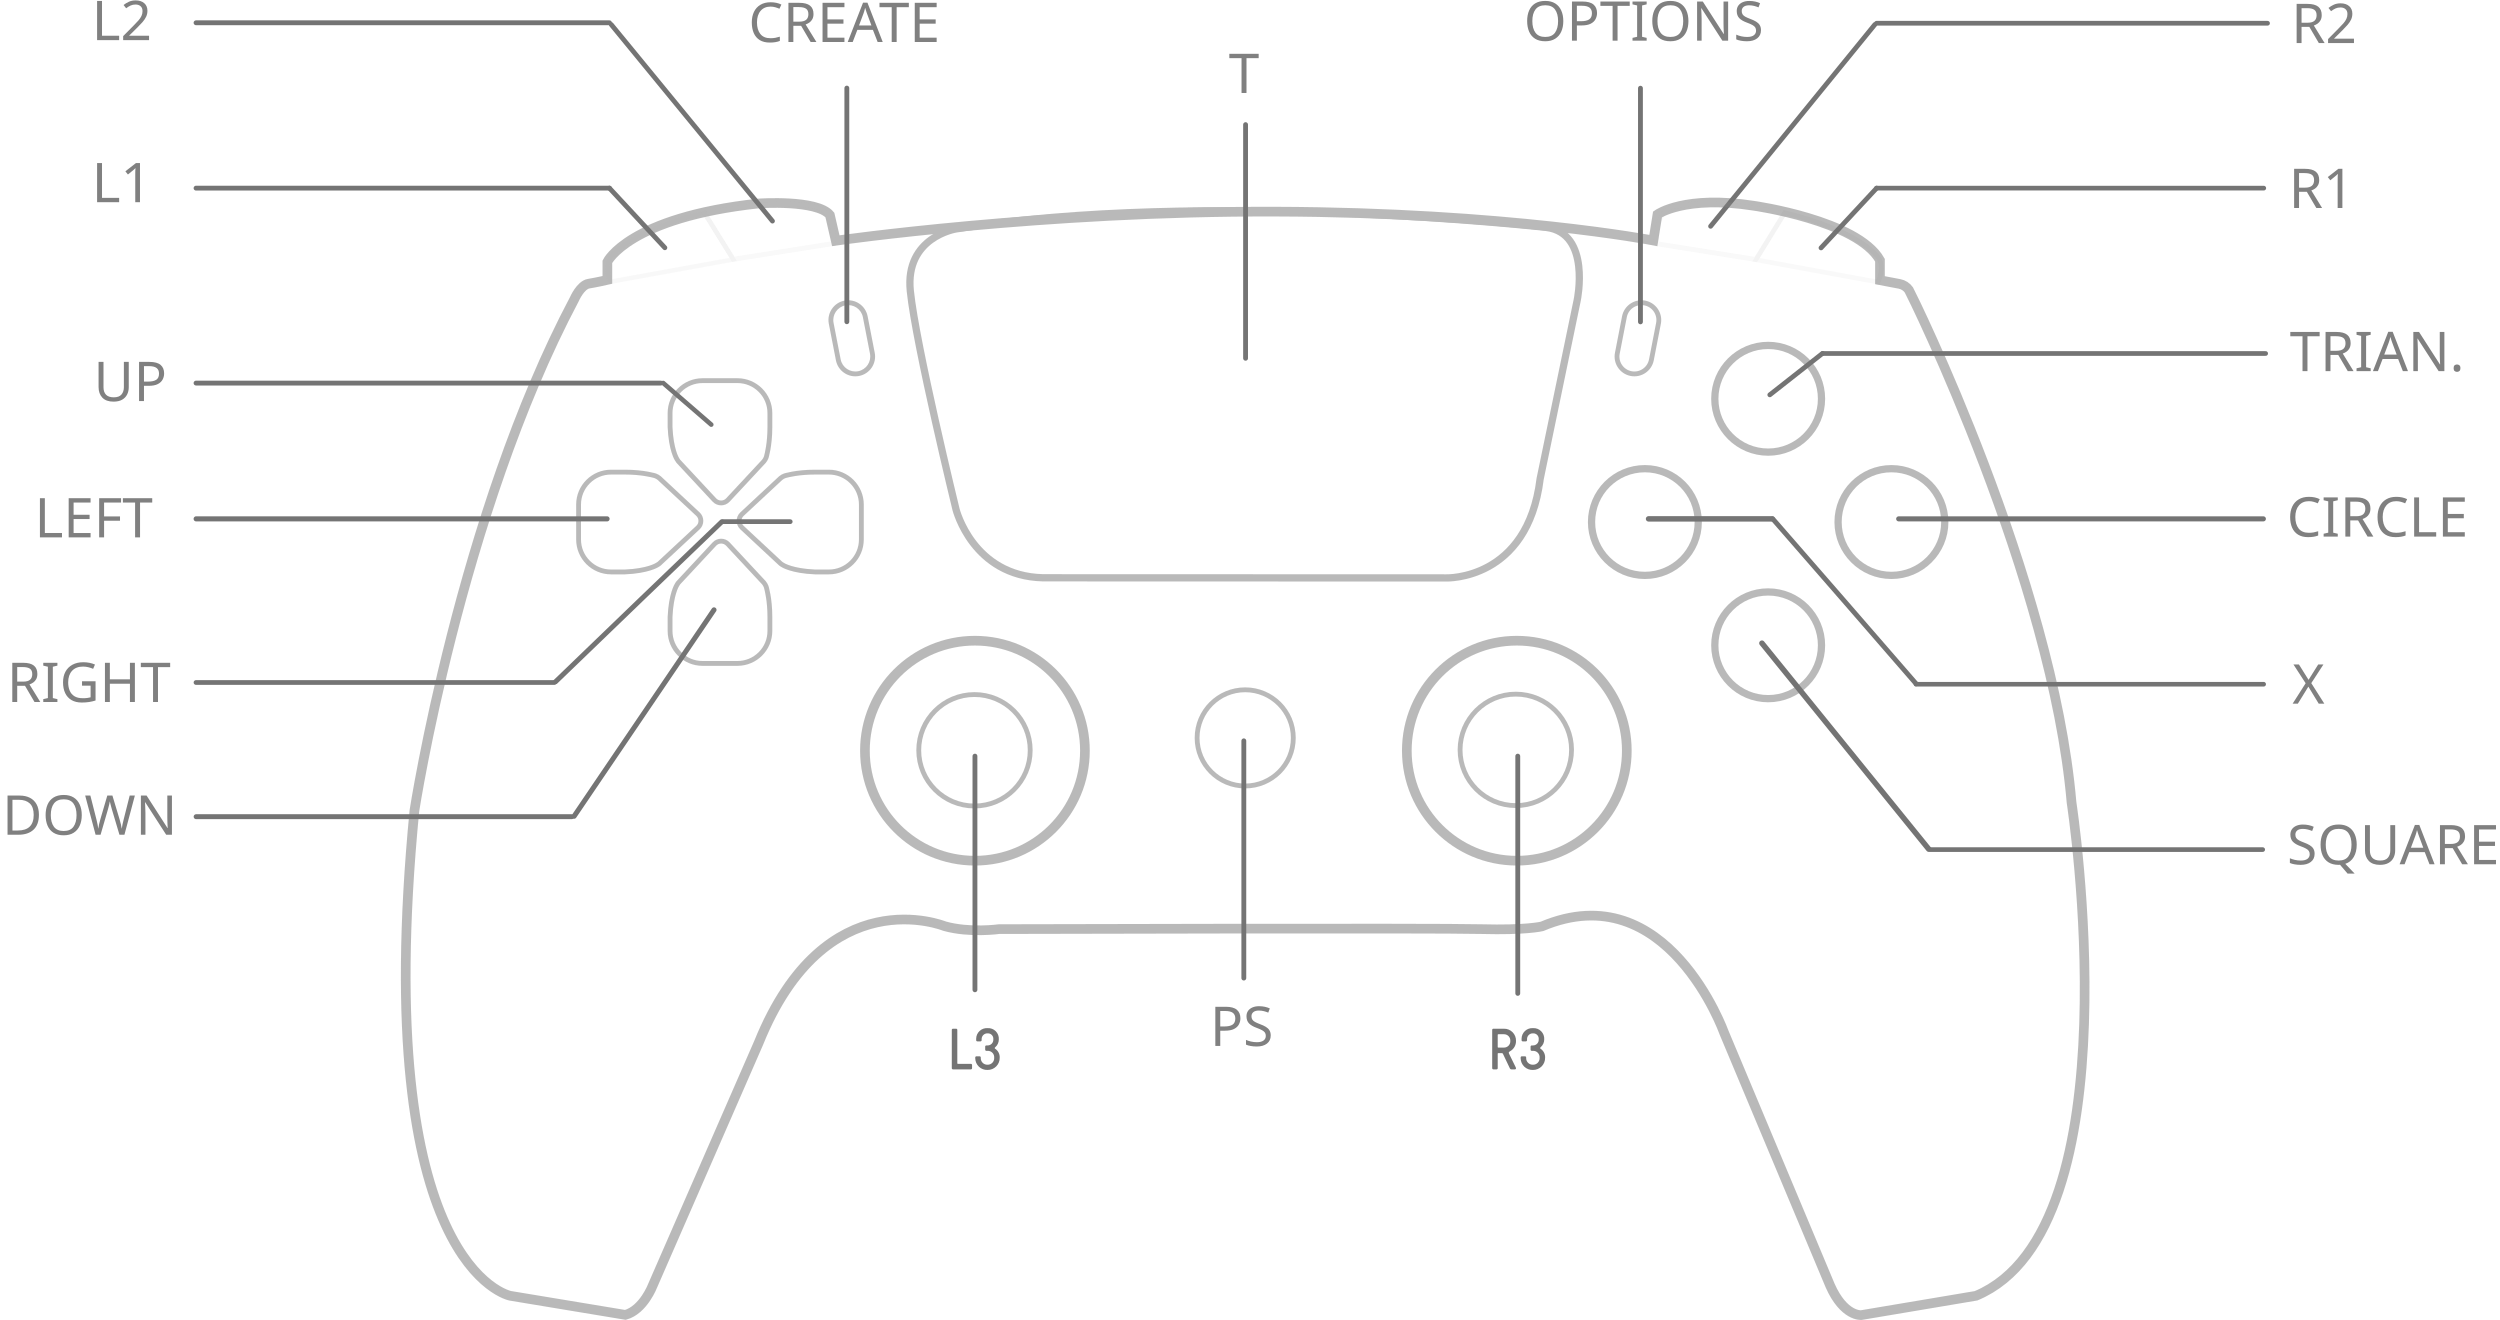
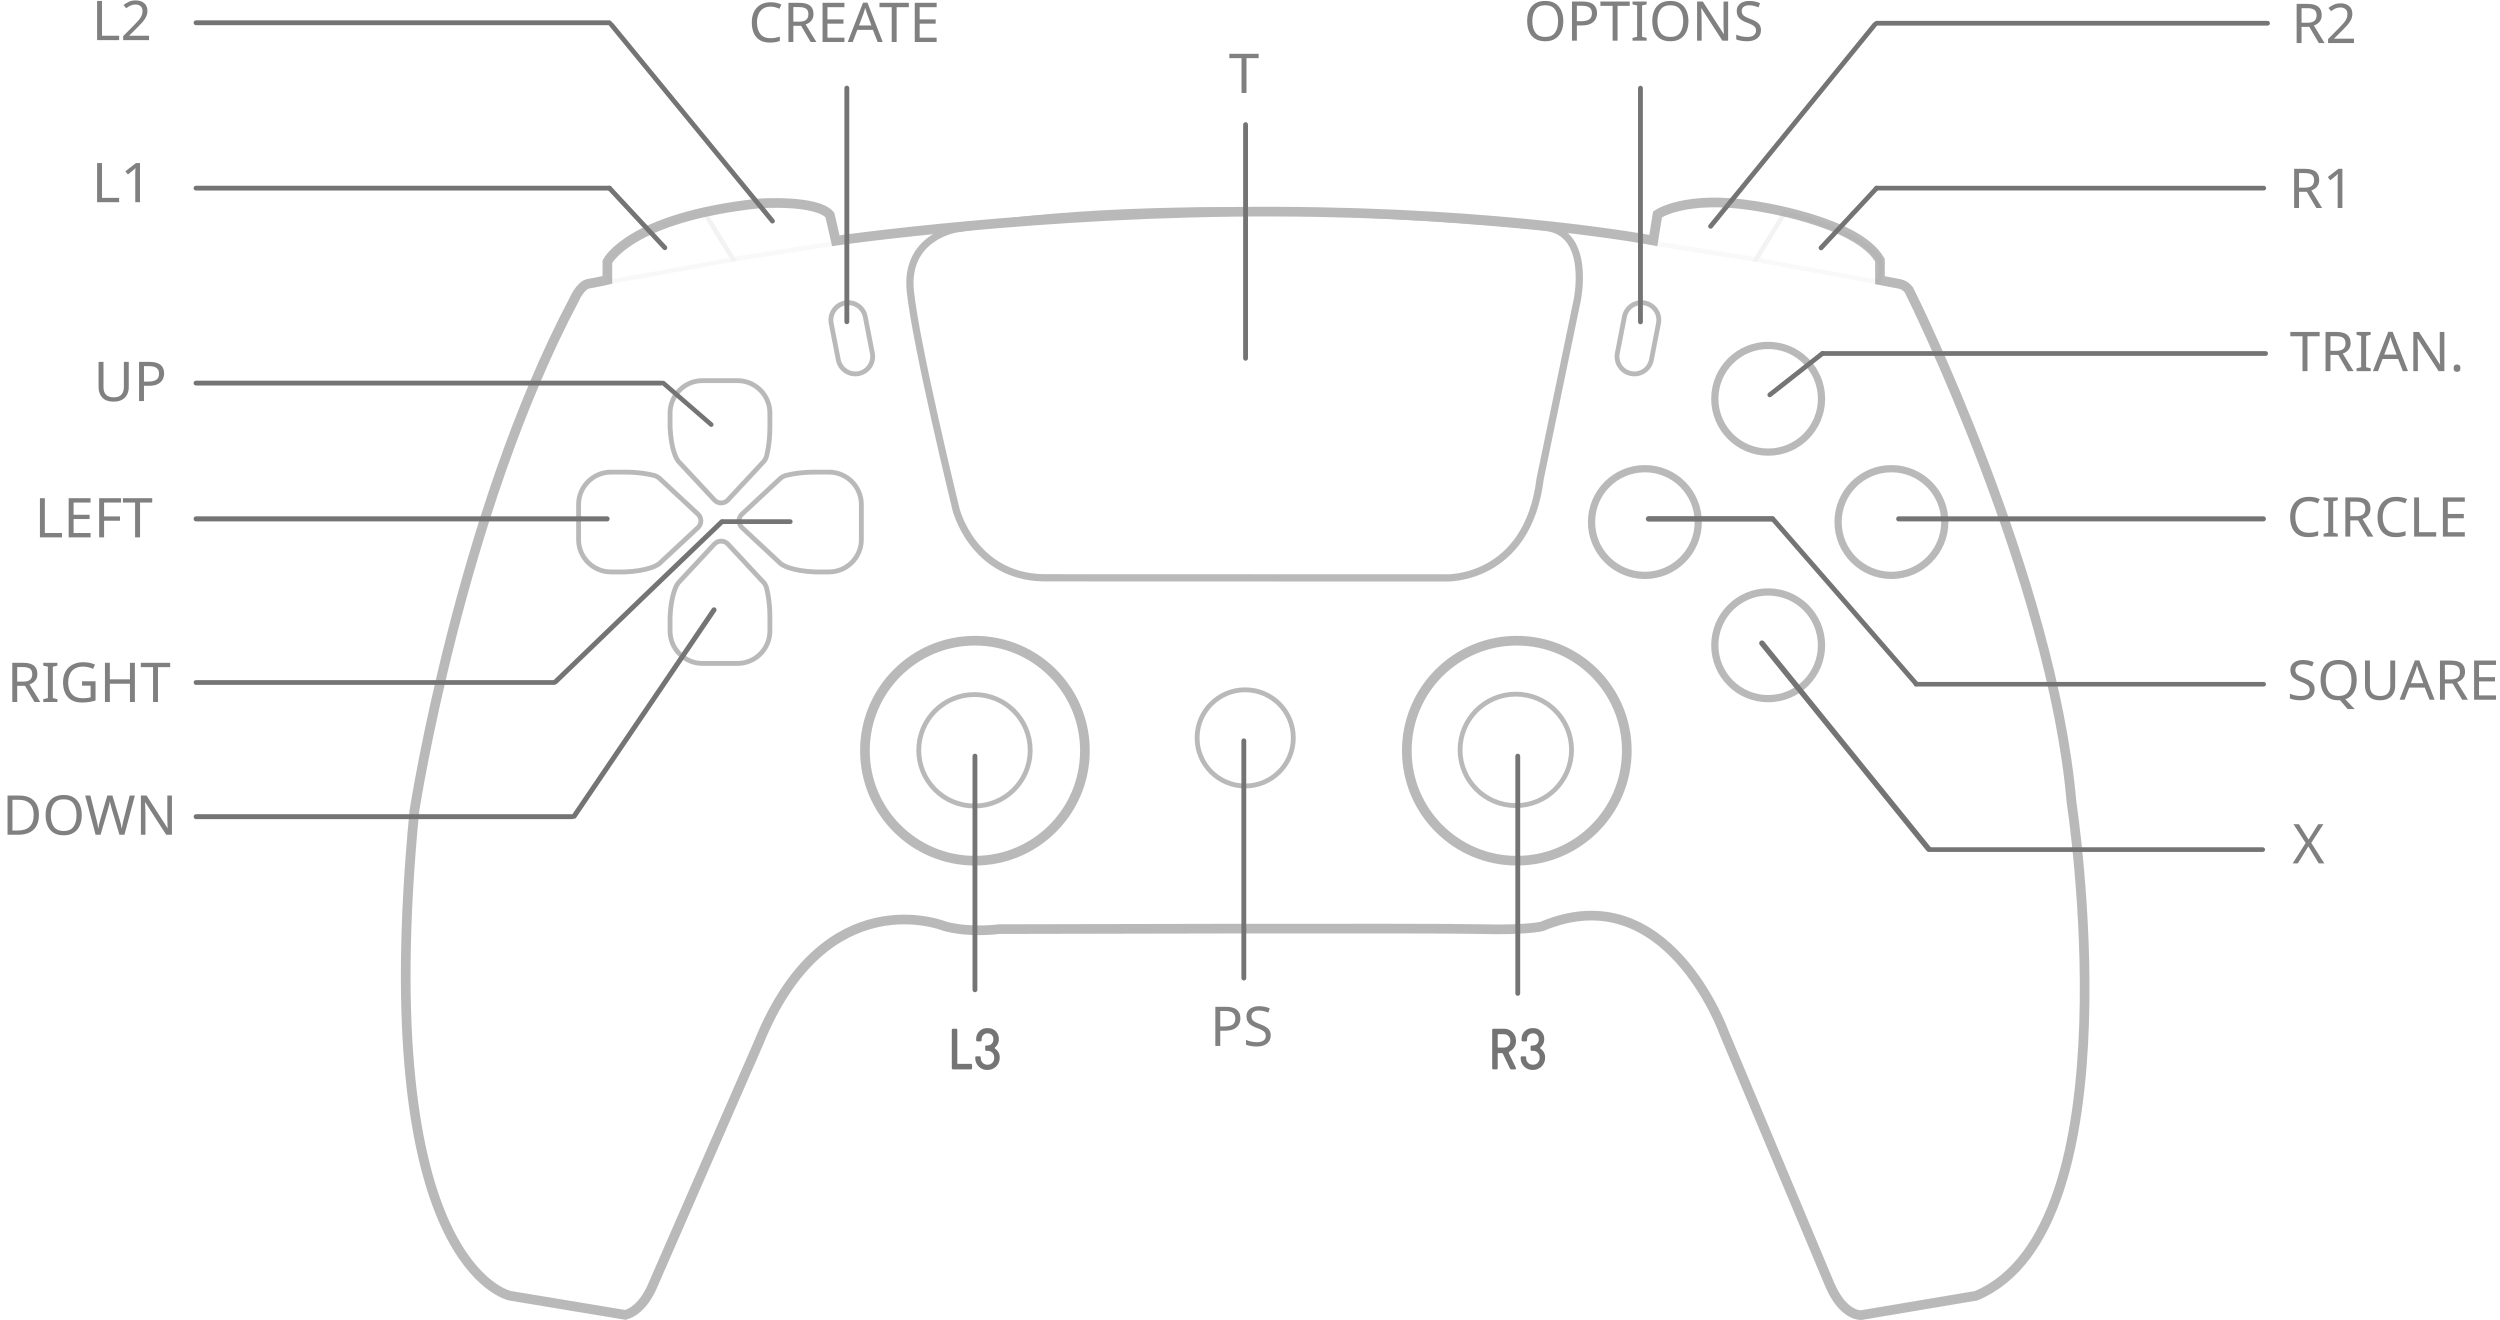
<svg xmlns="http://www.w3.org/2000/svg" width="1033.048" height="545.441" viewBox="0 0 1033.048 545.441" version="1.1" id="svg282">
  <defs id="defs286" />
  <g id="ps5_macos" transform="translate(-576.351 -2137.57)">
    <g id="ps5" transform="translate(5080.613 4597)" opacity="0.5">
      <g id="path_options" transform="translate(-3822.451 -2302.515) rotate(-169)" fill="none" stroke="#747474" stroke-width="2">
        <rect width="16.338" height="31.716" rx="8.169" stroke="none" id="rect168" />
        <rect x="1" y="1" width="14.338" height="29.716" rx="7.169" fill="none" id="rect170" />
      </g>
      <g id="path_2441" transform="translate(-4266.181 -2265.339)">
        <g id="path_left" fill="none" transform="translate(0 0)">
          <path d="M14.417,43.249A14.417,14.417,0,0,1,0,28.832V14.416A14.416,14.416,0,0,1,14.417,0h5.766a45.908,45.908,0,0,1,12.9,1.6v.016a6.424,6.424,0,0,1,1.908,1.1L51,17.627a4.805,4.805,0,0,1,0,7.034L34.99,39.57a6.726,6.726,0,0,1-1.082.715v0s-3.941,2.555-13.725,2.959Z" stroke="none" id="path173" />
          <path d="M 20.141 41.249 C 24.809 41.053 28.013 40.343 29.881 39.782 C 30.938 39.464 31.696 39.157 32.18 38.935 L 32.976 38.516 C 33.215 38.39 33.453 38.235 33.684 38.053 L 49.642 23.197 C 50.218 22.66 50.535 21.931 50.535 21.144 C 50.535 20.356 50.218 19.627 49.641 19.09 L 33.677 4.227 C 33.262 3.893 32.836 3.648 32.41 3.496 L 32.204 3.422 C 31.106 3.114 26.681 2 20.183 2 L 14.417 2 C 11.1 2 7.982 3.291 5.637 5.636 C 3.292 7.981 2 11.099 2 14.416 L 2 28.832 C 2 32.149 3.292 35.267 5.637 37.612 C 7.982 39.957 11.1 41.249 14.417 41.249 L 20.141 41.249 M 20.183 43.249 L 14.417 43.249 C 6.454 43.249 2.870483285732917e-06 36.794 2.870483285732917e-06 28.832 L 2.870483285732917e-06 14.416 C 2.870483285732917e-06 6.454 6.454 2.203369149356149e-07 14.417 2.203369149356149e-07 L 20.183 2.203369149356149e-07 C 28.145 2.203369149356149e-07 33.082 1.596 33.082 1.596 L 33.082 1.612 C 33.718 1.839 34.362 2.201 34.99 2.717 L 51.004 17.627 C 53.046 19.527 53.046 22.76 51.004 24.661 L 34.99 39.57 C 34.634 39.856 34.272 40.094 33.908 40.286 L 33.908 40.29 C 33.908 40.29 29.967 42.845 20.183 43.249 Z" stroke="none" fill="#747474" id="path175" />
        </g>
        <g id="path_right" transform="translate(118.85 43.249) rotate(180)" fill="none">
          <path d="M14.417,0A14.417,14.417,0,0,0,0,14.417V28.833A14.416,14.416,0,0,0,14.417,43.249h5.766a45.907,45.907,0,0,0,12.9-1.6v-.016a6.424,6.424,0,0,0,1.908-1.1L51,25.622a4.805,4.805,0,0,0,0-7.034L34.99,3.679a6.726,6.726,0,0,0-1.082-.715v0S29.967.4,20.183,0Z" stroke="none" id="path178" />
          <path d="M 14.417 2 C 11.1 2 7.982 3.292 5.637 5.637 C 3.292 7.982 2 11.1 2 14.417 L 2 28.833 C 2 32.15 3.292 35.268 5.637 37.613 C 7.982 39.958 11.1 41.249 14.417 41.249 L 20.183 41.249 C 26.683 41.249 31.11 40.134 32.203 39.827 L 32.41 39.753 C 32.836 39.601 33.262 39.356 33.677 39.022 L 49.642 24.159 C 50.218 23.622 50.535 22.893 50.535 22.105 C 50.535 21.318 50.218 20.589 49.641 20.052 L 33.684 5.196 C 33.453 5.014 33.215 4.859 32.976 4.733 L 32.224 4.334 C 31.743 4.112 30.971 3.795 29.881 3.467 C 28.013 2.906 24.809 2.196 20.141 2 L 14.417 2 M 14.417 0 L 20.183 0 C 29.967 0.404 33.908 2.959 33.908 2.959 L 33.908 2.963 C 34.272 3.155 34.634 3.392 34.99 3.679 L 51.004 18.588 C 53.046 20.489 53.046 23.722 51.004 25.622 L 34.99 40.532 C 34.362 41.047 33.718 41.41 33.082 41.637 L 33.082 41.653 C 33.082 41.653 28.145 43.249 20.183 43.249 L 14.417 43.249 C 6.454 43.249 0 36.795 0 28.833 L 0 14.417 C 0 6.454 6.454 0 14.417 0 Z" stroke="none" fill="#747474" id="path180" />
        </g>
      </g>
      <g id="path_2442" transform="translate(-4185.13 -2303.14) rotate(90)">
        <g id="path_up" fill="none" transform="translate(0 0)">
          <path d="M14.417,43.249A14.417,14.417,0,0,1,0,28.832V14.416A14.416,14.416,0,0,1,14.417,0h5.766a45.908,45.908,0,0,1,12.9,1.6v.016a6.424,6.424,0,0,1,1.908,1.1L51,17.627a4.805,4.805,0,0,1,0,7.034L34.99,39.57a6.726,6.726,0,0,1-1.082.715v0s-3.941,2.555-13.725,2.959Z" stroke="none" id="path184" />
          <path d="M 20.141 41.249 C 24.809 41.053 28.013 40.343 29.881 39.782 C 30.938 39.464 31.696 39.157 32.18 38.935 L 32.976 38.516 C 33.215 38.39 33.453 38.235 33.684 38.053 L 49.642 23.197 C 50.218 22.66 50.535 21.931 50.535 21.144 C 50.535 20.356 50.218 19.627 49.641 19.09 L 33.677 4.227 C 33.262 3.893 32.836 3.648 32.41 3.496 L 32.204 3.422 C 31.106 3.114 26.681 2 20.183 2 L 14.417 2 C 11.1 2 7.982 3.291 5.637 5.636 C 3.292 7.981 2 11.099 2 14.416 L 2 28.832 C 2 32.149 3.292 35.267 5.637 37.612 C 7.982 39.957 11.1 41.249 14.417 41.249 L 20.141 41.249 M 20.183 43.249 L 14.417 43.249 C 6.454 43.249 2.870483285732917e-06 36.794 2.870483285732917e-06 28.832 L 2.870483285732917e-06 14.416 C 2.870483285732917e-06 6.454 6.454 2.203369149356149e-07 14.417 2.203369149356149e-07 L 20.183 2.203369149356149e-07 C 28.145 2.203369149356149e-07 33.082 1.596 33.082 1.596 L 33.082 1.612 C 33.718 1.839 34.362 2.201 34.99 2.717 L 51.004 17.627 C 53.046 19.527 53.046 22.76 51.004 24.661 L 34.99 39.57 C 34.634 39.856 34.272 40.094 33.908 40.286 L 33.908 40.29 C 33.908 40.29 29.967 42.845 20.183 43.249 Z" stroke="none" fill="#747474" id="path186" />
        </g>
        <g id="path_down" transform="translate(118.85 43.249) rotate(180)" fill="none">
          <path d="M14.417,0A14.417,14.417,0,0,0,0,14.417V28.833A14.416,14.416,0,0,0,14.417,43.249h5.766a45.907,45.907,0,0,0,12.9-1.6v-.016a6.424,6.424,0,0,0,1.908-1.1L51,25.622a4.805,4.805,0,0,0,0-7.034L34.99,3.679a6.726,6.726,0,0,0-1.082-.715v0S29.967.4,20.183,0Z" stroke="none" id="path189" />
          <path d="M 14.417 2 C 11.1 2 7.982 3.292 5.637 5.637 C 3.292 7.982 2 11.1 2 14.417 L 2 28.833 C 2 32.15 3.292 35.268 5.637 37.613 C 7.982 39.958 11.1 41.249 14.417 41.249 L 20.183 41.249 C 26.683 41.249 31.11 40.134 32.203 39.827 L 32.41 39.753 C 32.836 39.601 33.262 39.356 33.677 39.022 L 49.642 24.159 C 50.218 23.622 50.535 22.893 50.535 22.105 C 50.535 21.318 50.218 20.589 49.641 20.052 L 33.684 5.196 C 33.453 5.014 33.215 4.859 32.976 4.733 L 32.224 4.334 C 31.743 4.112 30.971 3.795 29.881 3.467 C 28.013 2.906 24.809 2.196 20.141 2 L 14.417 2 M 14.417 0 L 20.183 0 C 29.967 0.404 33.908 2.959 33.908 2.959 L 33.908 2.963 C 34.272 3.155 34.634 3.392 34.99 3.679 L 51.004 18.588 C 53.046 20.489 53.046 23.722 51.004 25.622 L 34.99 40.532 C 34.362 41.047 33.718 41.41 33.082 41.637 L 33.082 41.653 C 33.082 41.653 28.145 43.249 20.183 43.249 L 14.417 43.249 C 6.454 43.249 0 36.795 0 28.833 L 0 14.417 C 0 6.454 6.454 0 14.417 0 Z" stroke="none" fill="#747474" id="path191" />
        </g>
      </g>
      <g id="path_2157" transform="translate(-3797.17 -2318.199)" fill="none" stroke="#747474" stroke-width="3">
        <circle cx="23.547" cy="23.547" r="23.547" stroke="none" id="circle195" />
        <circle cx="23.547" cy="23.547" r="22.047" fill="none" id="path_triangle" />
      </g>
-       <g id="path_square" transform="translate(-3797.17 -2216.324)" fill="none" stroke="#747474" stroke-width="3">
+       <g id="path_x" transform="translate(-3797.17 -2216.324)" fill="none" stroke="#747474" stroke-width="3">
        <circle cx="23.547" cy="23.547" r="23.547" stroke="none" id="circle200" />
        <circle cx="23.547" cy="23.547" r="22.047" fill="none" id="circle202" />
      </g>
-       <g id="path_x" transform="translate(-3848.108 -2267.261)" fill="none" stroke="#747474" stroke-width="3">
+       <g id="path_square" transform="translate(-3848.108 -2267.261)" fill="none" stroke="#747474" stroke-width="3">
        <circle cx="23.547" cy="23.547" r="23.547" stroke="none" id="circle205" />
        <circle cx="23.547" cy="23.547" r="22.047" fill="none" id="circle207" />
      </g>
      <g id="path_circle" transform="translate(-3746.233 -2267.261)" fill="none" stroke="#747474" stroke-width="3">
        <circle cx="23.547" cy="23.547" r="23.547" stroke="none" id="circle210" />
        <circle cx="23.547" cy="23.547" r="22.047" fill="none" id="circle212" />
      </g>
      <g id="path_l3" transform="translate(-4125.617,-2173.428)" fill="none" stroke="#747474" stroke-width="2">
        <circle cx="24.027" cy="24.027" r="24.027" stroke="none" id="circle215" />
        <circle cx="24.027" cy="24.027" r="23.027" fill="none" id="l3_path" />
      </g>
      <g id="path_r3" transform="translate(-3901.929 -2173.597)" fill="none" stroke="#747474" stroke-width="2">
        <circle cx="24.027" cy="24.027" r="24.027" stroke="none" id="circle220" />
        <circle cx="24.027" cy="24.027" r="23.027" fill="none" id="circle222" />
      </g>
      <path id="path_t" d="M-3216.452-353.385s6.951,27.57,35.968,28.22l166.584.059s33.6,1.166,38.809-40.954l15.317-73.826s5.863-27.7-12.753-30.052c0,0-141.785-15.909-243.924.62,0,0-21.185,3.325-18.9,25.648S-3216.452-353.385-3216.452-353.385Z" transform="translate(-892.753 -1895.512)" fill="none" stroke="#747474" stroke-width="3" />
      <path id="path_3401" d="M-4253.283-2343.77v-7.495s8.824-18.28,62.5-24.088c0,0,24.055-1.7,29.441,4.767l2.447,10.625s85.859-12.324,181.714-12.017,156.115,11.932,156.115,11.932l1.711-10.791s11.248-8.049,39.775-3.574c0,0,42.791,6.014,52.16,22.514v8.25l8.061,1.529a6.147,6.147,0,0,1,3.883,2.5c1.158,2.016,59.255,119.619,67.216,211.79,0,0,26.982,176.05-39.458,203.84l-47.427,7.984s-7.231.686-12.909-12.3l-43.713-104.227s-23.518-66.014-75.351-44.089c0,0-6.623,1.636-25.033,1.12s-199.287,0-199.287,0-12.078,1.692-22.48-1.216c0,0-49.265-20.125-76.864,48.247l-43.739,100.165s-3.748,10.06-11.319,12.21l-47.568-7.89s-57.981-11.164-39.607-200.49c0,0,18.874-122.157,66.081-211.313,0,0,2.525-5.863,5.936-6.423S-4253.283-2343.77-4253.283-2343.77Z" fill="none" stroke="#747474" stroke-width="4" transform="translate(0 0)" />
      <g id="path_2190" transform="translate(-4148.857 -2196.681)" fill="none" stroke="#747474" stroke-width="4">
        <circle cx="47.453" cy="47.453" r="47.453" stroke="none" id="circle227" />
        <circle cx="47.453" cy="47.453" r="45.453" fill="none" id="circle229" />
      </g>
      <g id="path_2210" transform="translate(-3924.937 -2196.681)" fill="none" stroke="#747474" stroke-width="4">
        <circle cx="47.453" cy="47.453" r="47.453" stroke="none" id="circle232" />
        <circle cx="47.453" cy="47.453" r="45.453" fill="none" id="circle234" />
      </g>
      <path style="opacity:0.99;fill:none;stroke-width:1.954;stroke-dasharray:none" d="m -4251.489,-2342.485 91.221,-15.69 -2.828,-11.676 c 0,0 -8.879,-8.516 -47.709,-0.547 -32.362,6.642 -40.593,19.521 -40.593,19.521 z" id="path7326" />
      <path style="opacity:0.99;fill:none;stroke-width:2.005;stroke-dasharray:none" d="m -3728.948,-2341.921 -90.779,-15.901 1.98,-12.743 c 0,0 8.999,-8.85 48.354,-0.569 32.799,6.902 41.142,20.285 41.142,20.285 z" id="path7326-8" />
    </g>
    <g id="path_create" transform="translate(917.277 2263.352) rotate(-11)" fill="none" opacity="0.5">
      <path d="M8.169,0a8.169,8.169,0,0,1,8.169,8.169V23.547A8.169,8.169,0,0,1,0,23.547V8.169A8.169,8.169,0,0,1,8.169,0Z" stroke="none" id="path238" />
      <path d="M 8.169 2 C 4.768 2 2 4.768 2 8.169 L 2 23.547 C 2 26.948 4.768 29.716 8.169 29.716 C 11.571 29.716 14.338 26.948 14.338 23.547 L 14.338 8.169 C 14.338 4.768 11.571 2 8.169 2 M 8.169 -5.7220458984375e-06 C 12.681 -5.7220458984375e-06 16.338 3.657 16.338 8.169 L 16.338 23.547 C 16.338 28.058 12.681 31.716 8.169 31.716 C 3.657 31.716 0 28.058 0 23.547 L 0 8.169 C 0 3.657 3.657 -5.7220458984375e-06 8.169 -5.7220458984375e-06 Z" stroke="none" fill="#747474" id="path240" />
    </g>
    <path id="path_ps" d="M19.876,0A19.876,19.876,0,1,1,0,19.876,19.876,19.876,0,0,1,19.876,0Z" transform="translate(1071.017 2422.607)" fill="none" stroke="#747474" stroke-width="2" opacity="0.5" />
    <path id="path_5065" d="M2.28,0H9.7a.481.481,0,0,0,.48-.48V-1.8a.481.481,0,0,0-.48-.48H4.32a.227.227,0,0,1-.24-.24v-13.8a.481.481,0,0,0-.48-.48H2.28a.481.481,0,0,0-.48.48V-.48A.481.481,0,0,0,2.28,0ZM16.56.24A4.956,4.956,0,0,0,21.6-4.824a4.2,4.2,0,0,0-1.9-3.72c-.216-.144-.216-.36.024-.576a4.231,4.231,0,0,0,1.512-3.288,4.371,4.371,0,0,0-4.632-4.632,4.422,4.422,0,0,0-4.728,4.392v.6a.481.481,0,0,0,.48.48h1.3a.481.481,0,0,0,.48-.48v-.36a2.356,2.356,0,0,1,2.472-2.472,2.228,2.228,0,0,1,2.352,2.472,2.352,2.352,0,0,1-2.4,2.52h-.48a.481.481,0,0,0-.48.48v1.272a.481.481,0,0,0,.48.48h.48a2.627,2.627,0,0,1,2.76,2.832,2.685,2.685,0,0,1-2.76,2.9,2.684,2.684,0,0,1-2.784-2.832V-4.92a.481.481,0,0,0-.48-.48h-1.32a.481.481,0,0,0-.48.48v.408A4.883,4.883,0,0,0,16.56.24Z" transform="translate(967.848 2579.454)" fill="#747474" />
    <path id="path_5067" d="M2.28,0H3.6a.481.481,0,0,0,.48-.48v-6a.227.227,0,0,1,.24-.24H5.784a.469.469,0,0,1,.456.288L9.12-.384A.621.621,0,0,0,9.7,0H11.16a.429.429,0,0,0,.48-.432.818.818,0,0,0-.1-.384L8.76-6.48a.885.885,0,0,1-.12-.408c0-.216.192-.384.5-.576a4.746,4.746,0,0,0,2.5-4.3A4.893,4.893,0,0,0,6.6-16.8H2.28a.481.481,0,0,0-.48.48V-.48A.481.481,0,0,0,2.28,0ZM4.32-9a.227.227,0,0,1-.24-.24v-5.04a.227.227,0,0,1,.24-.24H6.6a2.6,2.6,0,0,1,2.688,2.76A2.6,2.6,0,0,1,6.6-9ZM18.624.24a4.956,4.956,0,0,0,5.04-5.064,4.2,4.2,0,0,0-1.9-3.72c-.216-.144-.216-.36.024-.576A4.231,4.231,0,0,0,23.3-12.408a4.371,4.371,0,0,0-4.632-4.632,4.422,4.422,0,0,0-4.728,4.392v.6a.481.481,0,0,0,.48.48h1.3a.481.481,0,0,0,.48-.48v-.36a2.356,2.356,0,0,1,2.472-2.472,2.228,2.228,0,0,1,2.352,2.472,2.352,2.352,0,0,1-2.4,2.52h-.48a.481.481,0,0,0-.48.48v1.272a.481.481,0,0,0,.48.48h.48a2.627,2.627,0,0,1,2.76,2.832,2.685,2.685,0,0,1-2.76,2.9A2.684,2.684,0,0,1,15.84-4.752V-4.92a.481.481,0,0,0-.48-.48H14.04a.481.481,0,0,0-.48.48v.408A4.883,4.883,0,0,0,18.624.24Z" transform="translate(1191.154 2579.454)" fill="#747474" />
    <path id="path_4954" d="M0,0H170.829" transform="translate(657.356 2146.98)" fill="none" stroke="#747474" stroke-linecap="round" stroke-width="2" />
    <path id="path_4981" d="M0,0H170.829" transform="translate(657.356 2215.312)" fill="none" stroke="#747474" stroke-linecap="round" stroke-width="2" />
    <path id="path_5030" d="M 657.407,2351.975 H 827.199" fill="none" stroke="#747474" stroke-linecap="round" stroke-width="2.113" />
    <path id="path_3534" d="m 1308.883,2351.972 28.538,32.763 30.715,35.381" fill="none" stroke="#747474" stroke-linecap="round" stroke-width="2.024" />
    <path id="path_4986" d="M 1512.555,2283.643 H 1329.478" fill="none" stroke="#747474" stroke-linecap="round" stroke-width="1.947" />
    <path id="path_5032" d="M 1511.615,2351.975 H 1360.929" fill="none" stroke="#747474" stroke-linecap="round" stroke-width="2.1" />
    <path id="path_5033" d="m 1308.619,2351.975 h -51.05" fill="none" stroke="#747474" stroke-linecap="round" stroke-width="2.844" style="opacity:0.99;stroke-width:2.244;stroke-dasharray:none" />
    <path id="path_5034" d="M 1511.727,2420.306 H 1368.073" fill="none" stroke="#747474" stroke-linecap="round" stroke-width="1.919" />
    <path id="path_5072" d="M 1511.344,2488.637 H 1374.01" fill="none" stroke="#747474" stroke-linecap="round" stroke-width="1.913" />
    <path id="path_4987" d="m 1307.677,2300.714 21.763,-17.109" fill="none" stroke="#747474" stroke-linecap="round" stroke-width="3.771" style="stroke-width:1.989;stroke-dasharray:none" />
    <path id="path_3532" d="m 1304.417,2403.351 68.933,85.1" fill="none" stroke="#747474" stroke-linecap="round" stroke-width="2.282" />
    <path id="path_l1" d="m 867.461,2225.517 c 0,0 -28.358,6.136 -38.516,17.948 -3.401,3.955 -0.241,10.493 -0.241,10.493 l 50.604,-9.167 z" fill="none" stroke="#747474" stroke-width="1.891" opacity="0.5" style="stroke:#b2b2b2;stroke-opacity:0.162" />
    <path id="path_4988" d="M 22.897,24.625 0,0" transform="translate(828.185,2215.312)" fill="none" stroke="#747474" stroke-linecap="round" stroke-width="2" />
    <path id="path_l2" d="m 867.652,2225.972 c 0,0 26.939,-6.758 45.419,-3.029 8.888,1.794 7.591,15.259 7.591,15.259 l -41.256,6.498 z" fill="none" stroke="#747474" stroke-width="2" opacity="0.5" style="stroke:#b2b2b2;stroke-opacity:0.165" />
    <path id="path_4959" d="M 0,0 66.611,81.19" transform="translate(828.928,2147.723)" fill="none" stroke="#747474" stroke-linecap="round" stroke-width="2" />
    <path id="path_4960" d="M 1513.338,2147.175 H 1351.759" fill="none" stroke="#747474" stroke-linecap="round" stroke-width="1.945" />
    <path id="path_4989" d="M 1511.787,2215.312 H 1351.75" fill="none" stroke="#747474" stroke-linecap="round" stroke-width="1.936" />
    <path id="path_4990" d="M -9.604,24.682 13.369,0" transform="translate(1338.443,2215.312)" fill="none" stroke="#747474" stroke-linecap="round" stroke-width="2" />
    <path id="path_4961" d="M 62.39,0 -5.469,83.343" transform="translate(1288.68,2147.723)" fill="none" stroke="#747474" stroke-linecap="round" stroke-width="2" />
    <path id="path_5036" d="M0,0V96.555" transform="translate(979.217 2450.016)" fill="none" stroke="#747474" stroke-linecap="round" stroke-width="2" />
    <path id="path_4991" d="M0,0V96.555" transform="translate(1254.217 2174.016)" fill="none" stroke="#747474" stroke-linecap="round" stroke-width="2" />
    <path id="path_5037" d="M0,0V98.041" transform="translate(1203.523 2450.016)" fill="none" stroke="#747474" stroke-linecap="round" stroke-width="2" />
    <path id="path_5037-8" d="m 1090.322,2443.691 v 98.041" fill="none" stroke="#747474" stroke-linecap="round" stroke-width="2" />
    <path id="path_4991-4" d="m 926.282,2173.967 v 96.555" fill="none" stroke="#747474" stroke-linecap="round" stroke-width="2" />
    <path id="path_4991-4-1" d="m 1091.046,2189.066 v 96.555" fill="none" stroke="#747474" stroke-linecap="round" stroke-width="2" />
    <text xml:space="preserve" style="font-style:normal;font-variant:normal;font-weight:bold;font-stretch:normal;font-size:22.667px;font-family:'Fira Mono for Powerline';-inkscape-font-specification:'Fira Mono for Powerline Bold';fill:#808080" x="1533.145" y="2276.019" id="text1085">
      <tspan id="tspan1083" x="1533.145" y="2276.019" />
    </text>
    <text xml:space="preserve" style="font-style:normal;font-variant:normal;font-weight:bold;font-stretch:normal;font-size:22.667px;font-family:'Fira Mono for Powerline';-inkscape-font-specification:'Fira Mono for Powerline Bold';fill:#808080" x="1076.349" y="2569.775" id="text1111">
      <tspan id="tspan1109" x="1076.349" y="2569.775" style="font-style:normal;font-variant:normal;font-weight:normal;font-stretch:normal;font-family:'Fira Mono for Powerline';-inkscape-font-specification:'Fira Mono for Powerline'">PS</tspan>
    </text>
    <path id="path_5072-6" d="M 657.396,2475.043 H 812.591" fill="none" stroke="#747474" stroke-linecap="round" stroke-width="2.036" />
    <path id="path_3532-0" d="m 871.389,2389.578 -57.811,85.278" fill="none" stroke="#747474" stroke-linecap="round" stroke-width="2.092" />
    <path id="path_4986-1" d="M 657.351,2295.868 H 849.409" fill="none" stroke="#747474" stroke-linecap="round" stroke-width="1.999" />
    <path id="path_4987-1" d="m 870.249,2313.023 -19.862,-17.194" fill="none" stroke="#747474" stroke-linecap="round" stroke-width="3.771" style="stroke-width:1.905;stroke-dasharray:none" />
    <path id="path_3534-1" d="m 874.64,2353.158 -33.104,31.788 -35.63,34.329" fill="none" stroke="#747474" stroke-linecap="round" stroke-width="2.147" style="stroke-width:2.047;stroke-dasharray:none" />
    <path id="path_5033-8" d="m 875.198,2353.126 h 27.686" fill="none" stroke="#747474" stroke-linecap="round" stroke-width="2.844" style="opacity:0.99;stroke-width:1.954;stroke-dasharray:none" />
    <path id="path_5034-1" d="M 657.342,2419.592 H 805.384" fill="none" stroke="#747474" stroke-linecap="round" stroke-width="1.95" />
    <path id="path_r1" d="m 1313.789,2225.479 c 0,0 28.253,6.183 38.373,18.085 3.389,3.986 0.24,10.573 0.24,10.573 l -50.415,-9.236 z" fill="none" stroke="#747474" stroke-width="1.894" opacity="0.5" style="stroke:#050505;stroke-opacity:0.049" />
    <path id="path_r2" d="m 1313.598,2225.937 c 0,0 -26.839,-6.809 -45.249,-3.052 -8.855,1.807 -7.563,15.375 -7.563,15.375 l 41.103,6.547 z" fill="none" stroke="#747474" stroke-width="2.004" opacity="0.5" style="stroke:#b2b2b2;stroke-opacity:0.165" />
  </g>
  <text xml:space="preserve" style="font-size:22.667px;fill:#000000" x="37.917" y="16.587" id="text601">
    <tspan id="tspan599" x="37.917" y="16.587" style="font-style:normal;font-variant:normal;font-weight:500;font-stretch:normal;font-size:22.667px;font-family:'Fira Mono for Powerline';-inkscape-font-specification:'Fira Mono for Powerline Medium';fill:#808080">L2</tspan>
  </text>
  <text xml:space="preserve" style="font-size:22.667px;fill:#000000" x="37.917" y="83.562" id="text601-5">
    <tspan id="tspan599-9" x="37.917" y="83.562" style="font-style:normal;font-variant:normal;font-weight:500;font-stretch:normal;font-size:22.667px;font-family:'Fira Mono for Powerline';-inkscape-font-specification:'Fira Mono for Powerline Medium';fill:#808080">L1</tspan>
  </text>
  <text xml:space="preserve" style="font-size:22.667px;fill:#000000" x="946.812" y="17.799" id="text601-5-3">
    <tspan id="tspan599-9-5" x="946.812" y="17.799" style="font-style:normal;font-variant:normal;font-weight:500;font-stretch:normal;font-size:22.667px;font-family:'Fira Mono for Powerline';-inkscape-font-specification:'Fira Mono for Powerline Medium';fill:#808080">R2</tspan>
  </text>
  <text xml:space="preserve" style="font-size:22.667px;fill:#000000" x="945.772" y="85.952" id="text601-5-3-8">
    <tspan id="tspan599-9-5-7" x="945.772" y="85.952" style="font-style:normal;font-variant:normal;font-weight:500;font-stretch:normal;font-size:22.667px;font-family:'Fira Mono for Powerline';-inkscape-font-specification:'Fira Mono for Powerline Medium';fill:#808080">R1</tspan>
  </text>
  <text xml:space="preserve" style="font-size:22.667px;fill:#000000" x="629.662" y="16.819" id="text601-5-3-0">
    <tspan id="tspan599-9-5-4" x="629.662" y="16.819" style="font-style:normal;font-variant:normal;font-weight:500;font-stretch:normal;font-size:22.667px;font-family:'Fira Mono for Powerline';-inkscape-font-specification:'Fira Mono for Powerline Medium';fill:#808080">OPTIONS</tspan>
  </text>
  <text xml:space="preserve" style="font-size:22.667px;fill:#000000" x="309.265" y="17.357" id="text601-5-3-0-4">
    <tspan id="tspan599-9-5-4-1" x="309.265" y="17.357" style="font-style:normal;font-variant:normal;font-weight:500;font-stretch:normal;font-size:22.667px;font-family:'Fira Mono for Powerline';-inkscape-font-specification:'Fira Mono for Powerline Medium';fill:#808080">CREATE</tspan>
  </text>
  <text xml:space="preserve" style="font-size:22.667px;fill:#000000" x="38.688" y="165.733" id="text601-5-3-04">
    <tspan id="tspan599-9-5-1" x="38.688" y="165.733" style="font-style:normal;font-variant:normal;font-weight:500;font-stretch:normal;font-size:22.667px;font-family:'Fira Mono for Powerline';-inkscape-font-specification:'Fira Mono for Powerline Medium';fill:#808080">UP</tspan>
  </text>
  <text xml:space="preserve" style="font-size:22.667px;fill:#000000" x="946.162" y="153.358" id="text601-5-3-04-1">
    <tspan id="tspan599-9-5-1-1" x="946.162" y="153.358" style="font-style:normal;font-variant:normal;font-weight:500;font-stretch:normal;font-size:22.667px;font-family:'Fira Mono for Powerline';-inkscape-font-specification:'Fira Mono for Powerline Medium';fill:#808080">TRIAN.</tspan>
  </text>
  <text xml:space="preserve" style="font-size:22.667px;fill:#000000" x="0.909" y="344.932" id="text601-5-3-04-4">
    <tspan id="tspan599-9-5-1-7" x="0.909" y="344.932" style="font-style:normal;font-variant:normal;font-weight:500;font-stretch:normal;font-size:22.667px;font-family:'Fira Mono for Powerline';-inkscape-font-specification:'Fira Mono for Powerline Medium';fill:#808080">DOWN</tspan>
  </text>
  <text xml:space="preserve" style="font-size:22.667px;fill:#000000" x="2.876" y="290.068" id="text601-5-3-04-4-1">
    <tspan id="tspan599-9-5-1-7-4" x="2.876" y="290.068" style="font-style:normal;font-variant:normal;font-weight:500;font-stretch:normal;font-size:22.667px;font-family:'Fira Mono for Powerline';-inkscape-font-specification:'Fira Mono for Powerline Medium';fill:#808080">RIGHT</tspan>
  </text>
  <text xml:space="preserve" style="font-size:22.667px;fill:#000000" x="14.297" y="222.054" id="text601-5-3-04-4-1-0">
    <tspan id="tspan599-9-5-1-7-4-4" x="14.297" y="222.054" style="font-style:normal;font-variant:normal;font-weight:500;font-stretch:normal;font-size:22.667px;font-family:'Fira Mono for Powerline';-inkscape-font-specification:'Fira Mono for Powerline Medium';fill:#808080">LEFT</tspan>
  </text>
  <text xml:space="preserve" style="font-size:22.667px;fill:#000000" x="507.748" y="38.424" id="text601-5-3-0-9">
    <tspan id="tspan599-9-5-4-2" x="507.748" y="38.424" style="font-style:normal;font-variant:normal;font-weight:500;font-stretch:normal;font-size:22.667px;font-family:'Fira Mono for Powerline';-inkscape-font-specification:'Fira Mono for Powerline Medium';fill:#808080">T</tspan>
  </text>
  <text xml:space="preserve" style="font-size:22.667px;fill:#000000" x="944.939" y="221.722" id="text601-5-3-04-1-1">
    <tspan id="tspan599-9-5-1-1-8" x="944.939" y="221.722" style="font-style:normal;font-variant:normal;font-weight:500;font-stretch:normal;font-size:22.667px;font-family:'Fira Mono for Powerline';-inkscape-font-specification:'Fira Mono for Powerline Medium';fill:#808080">CIRCLE</tspan>
  </text>
-   <text xml:space="preserve" style="font-size:22.667px;fill:#000000" x="947.266" y="290.77" id="text601-5-3-04-1-1-4">
-     <tspan id="tspan599-9-5-1-1-8-5" x="947.266" y="290.77" style="font-style:normal;font-variant:normal;font-weight:500;font-stretch:normal;font-size:22.667px;font-family:'Fira Mono for Powerline';-inkscape-font-specification:'Fira Mono for Powerline Medium';fill:#808080">X</tspan>
+   <text xml:space="preserve" style="font-size:22.667px;fill:#000000" x="947.266" y="356.77" id="text601-5-3-04-1-1-4">
+     <tspan id="tspan599-9-5-1-1-8-5" x="947.266" y="356.77" style="font-style:normal;font-variant:normal;font-weight:500;font-stretch:normal;font-size:22.667px;font-family:'Fira Mono for Powerline';-inkscape-font-specification:'Fira Mono for Powerline Medium';fill:#808080">X</tspan>
  </text>
-   <text xml:space="preserve" style="font-size:22.667px;fill:#000000" x="945.066" y="357.14" id="text601-5-3-04-1-1-4-6">
-     <tspan id="tspan599-9-5-1-1-8-5-8" x="945.066" y="357.14" style="font-style:normal;font-variant:normal;font-weight:500;font-stretch:normal;font-size:22.667px;font-family:'Fira Mono for Powerline';-inkscape-font-specification:'Fira Mono for Powerline Medium';fill:#808080">SQUARE</tspan>
+   <text xml:space="preserve" style="font-size:22.667px;fill:#000000" x="945.066" y="289.14" id="text601-5-3-04-1-1-4-6">
+     <tspan id="tspan599-9-5-1-1-8-5-8" x="945.066" y="289.14" style="font-style:normal;font-variant:normal;font-weight:500;font-stretch:normal;font-size:22.667px;font-family:'Fira Mono for Powerline';-inkscape-font-specification:'Fira Mono for Powerline Medium';fill:#808080">SQUARE</tspan>
  </text>
</svg>
